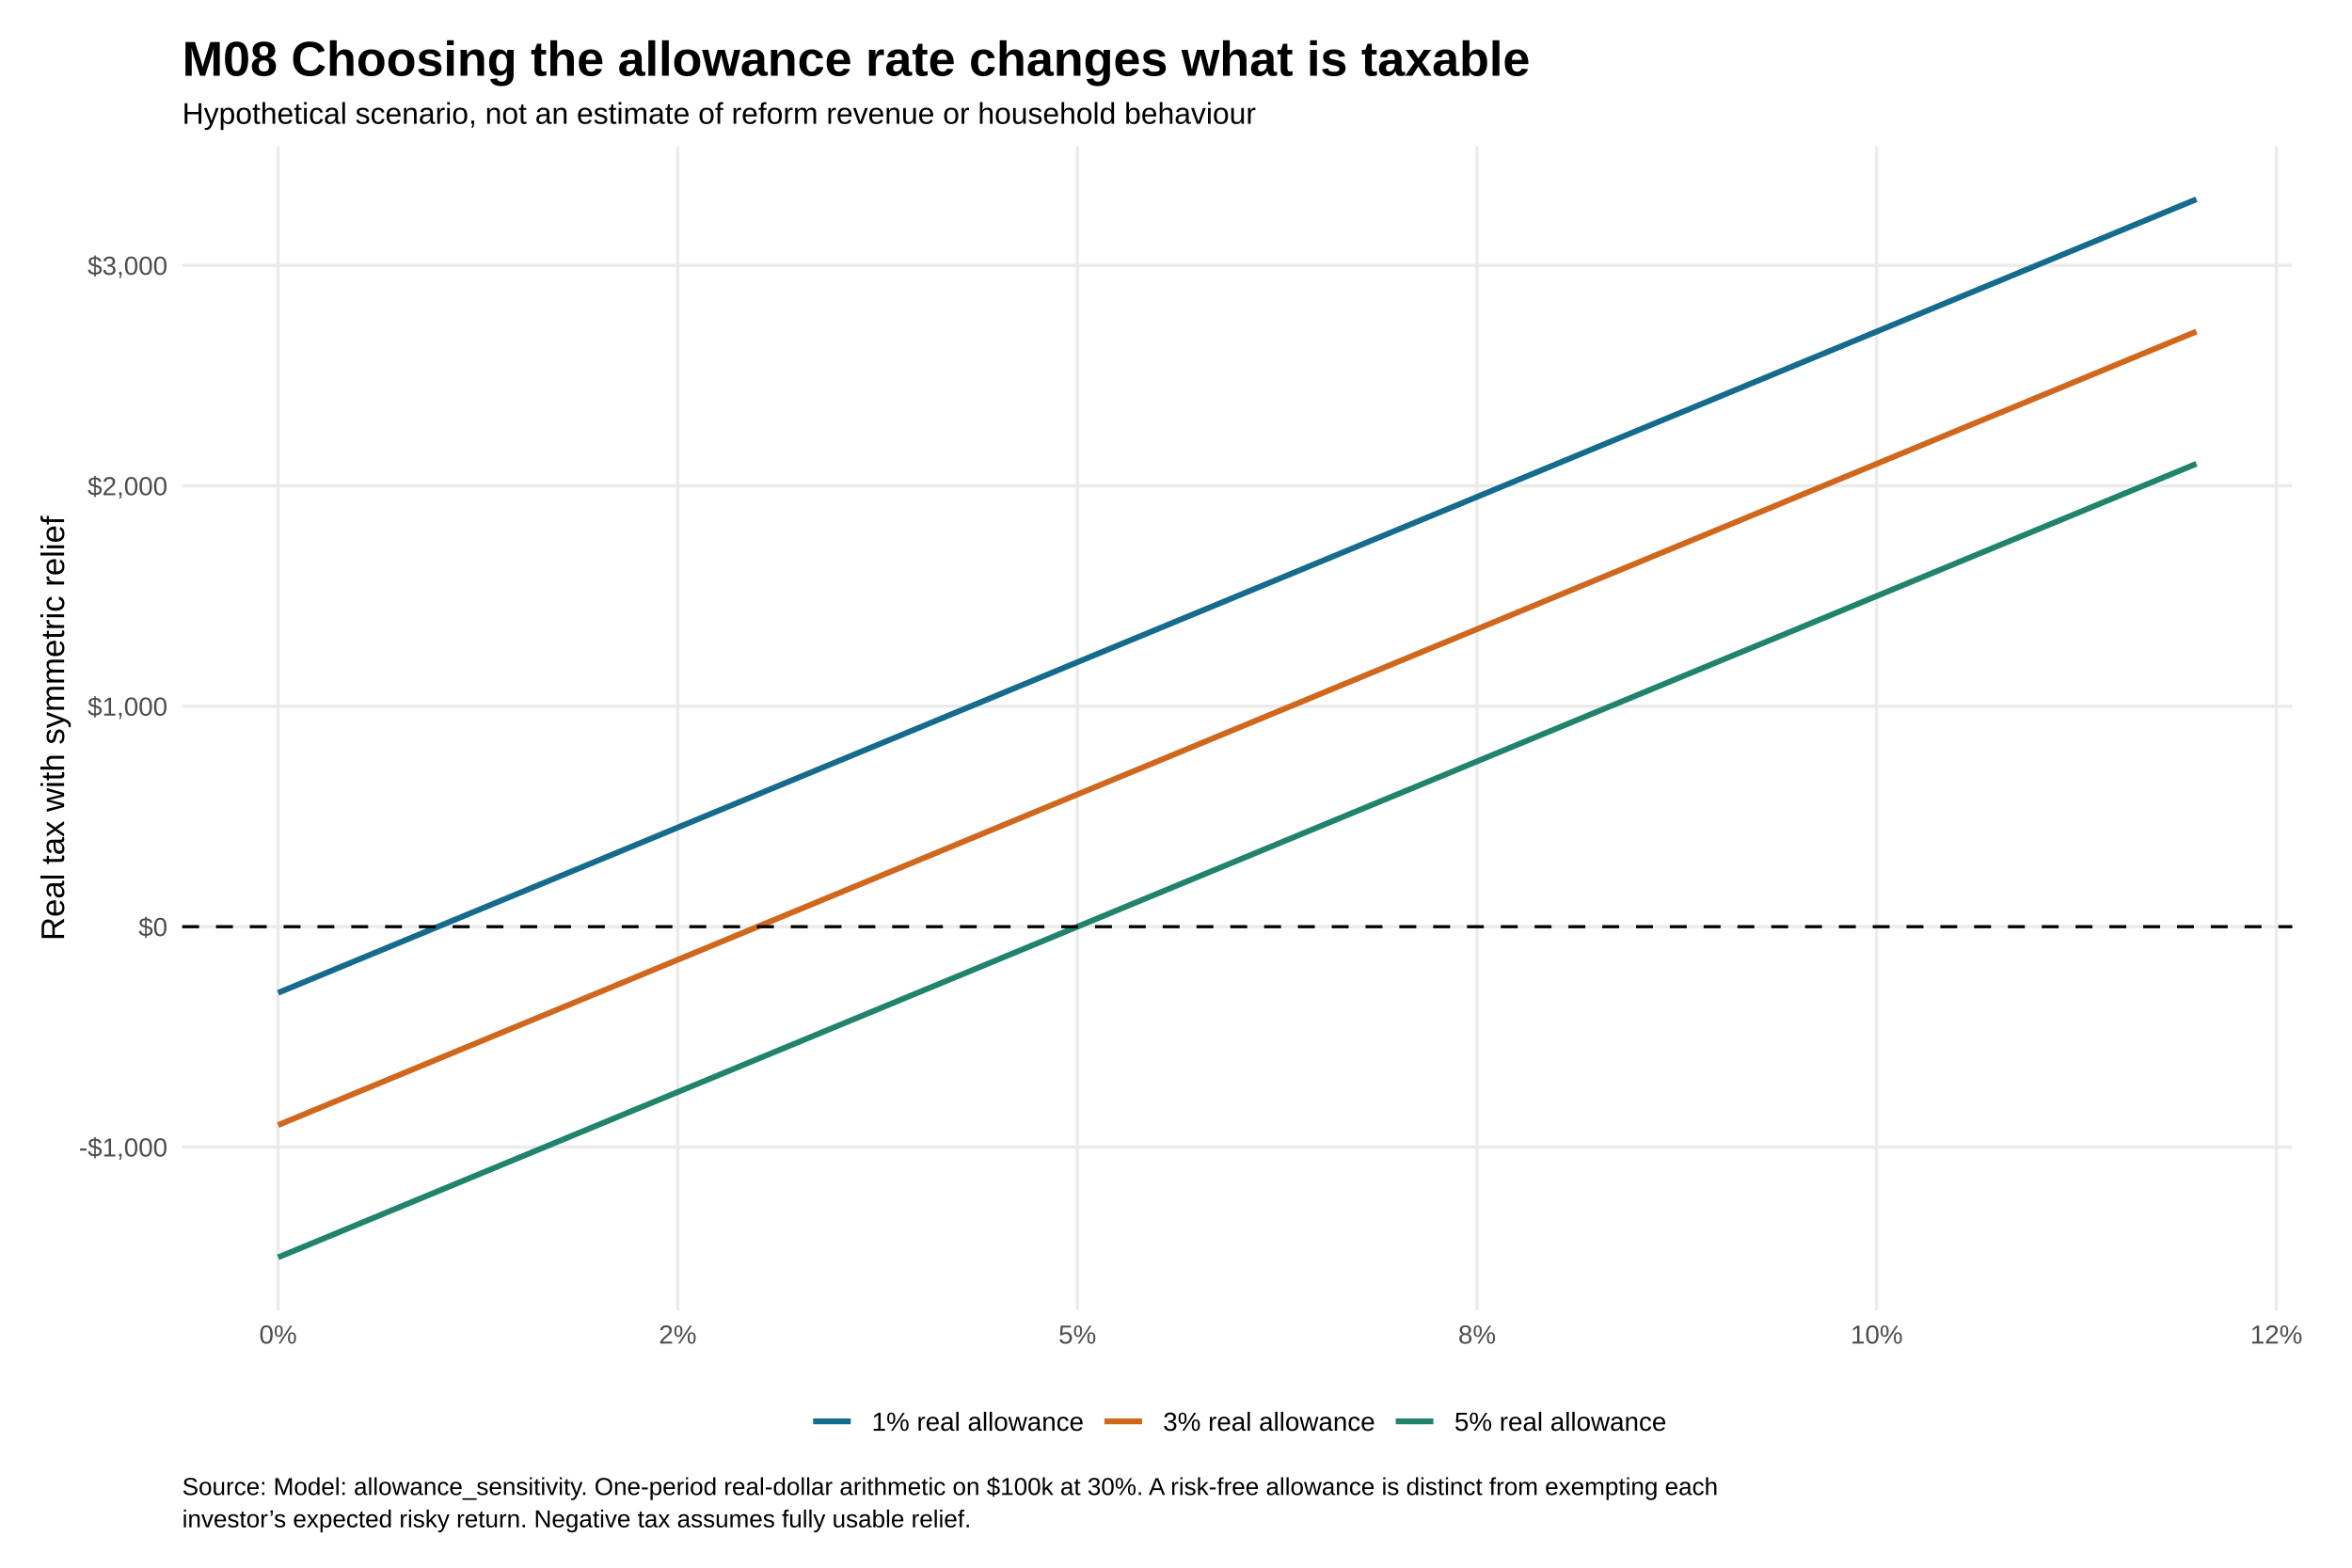
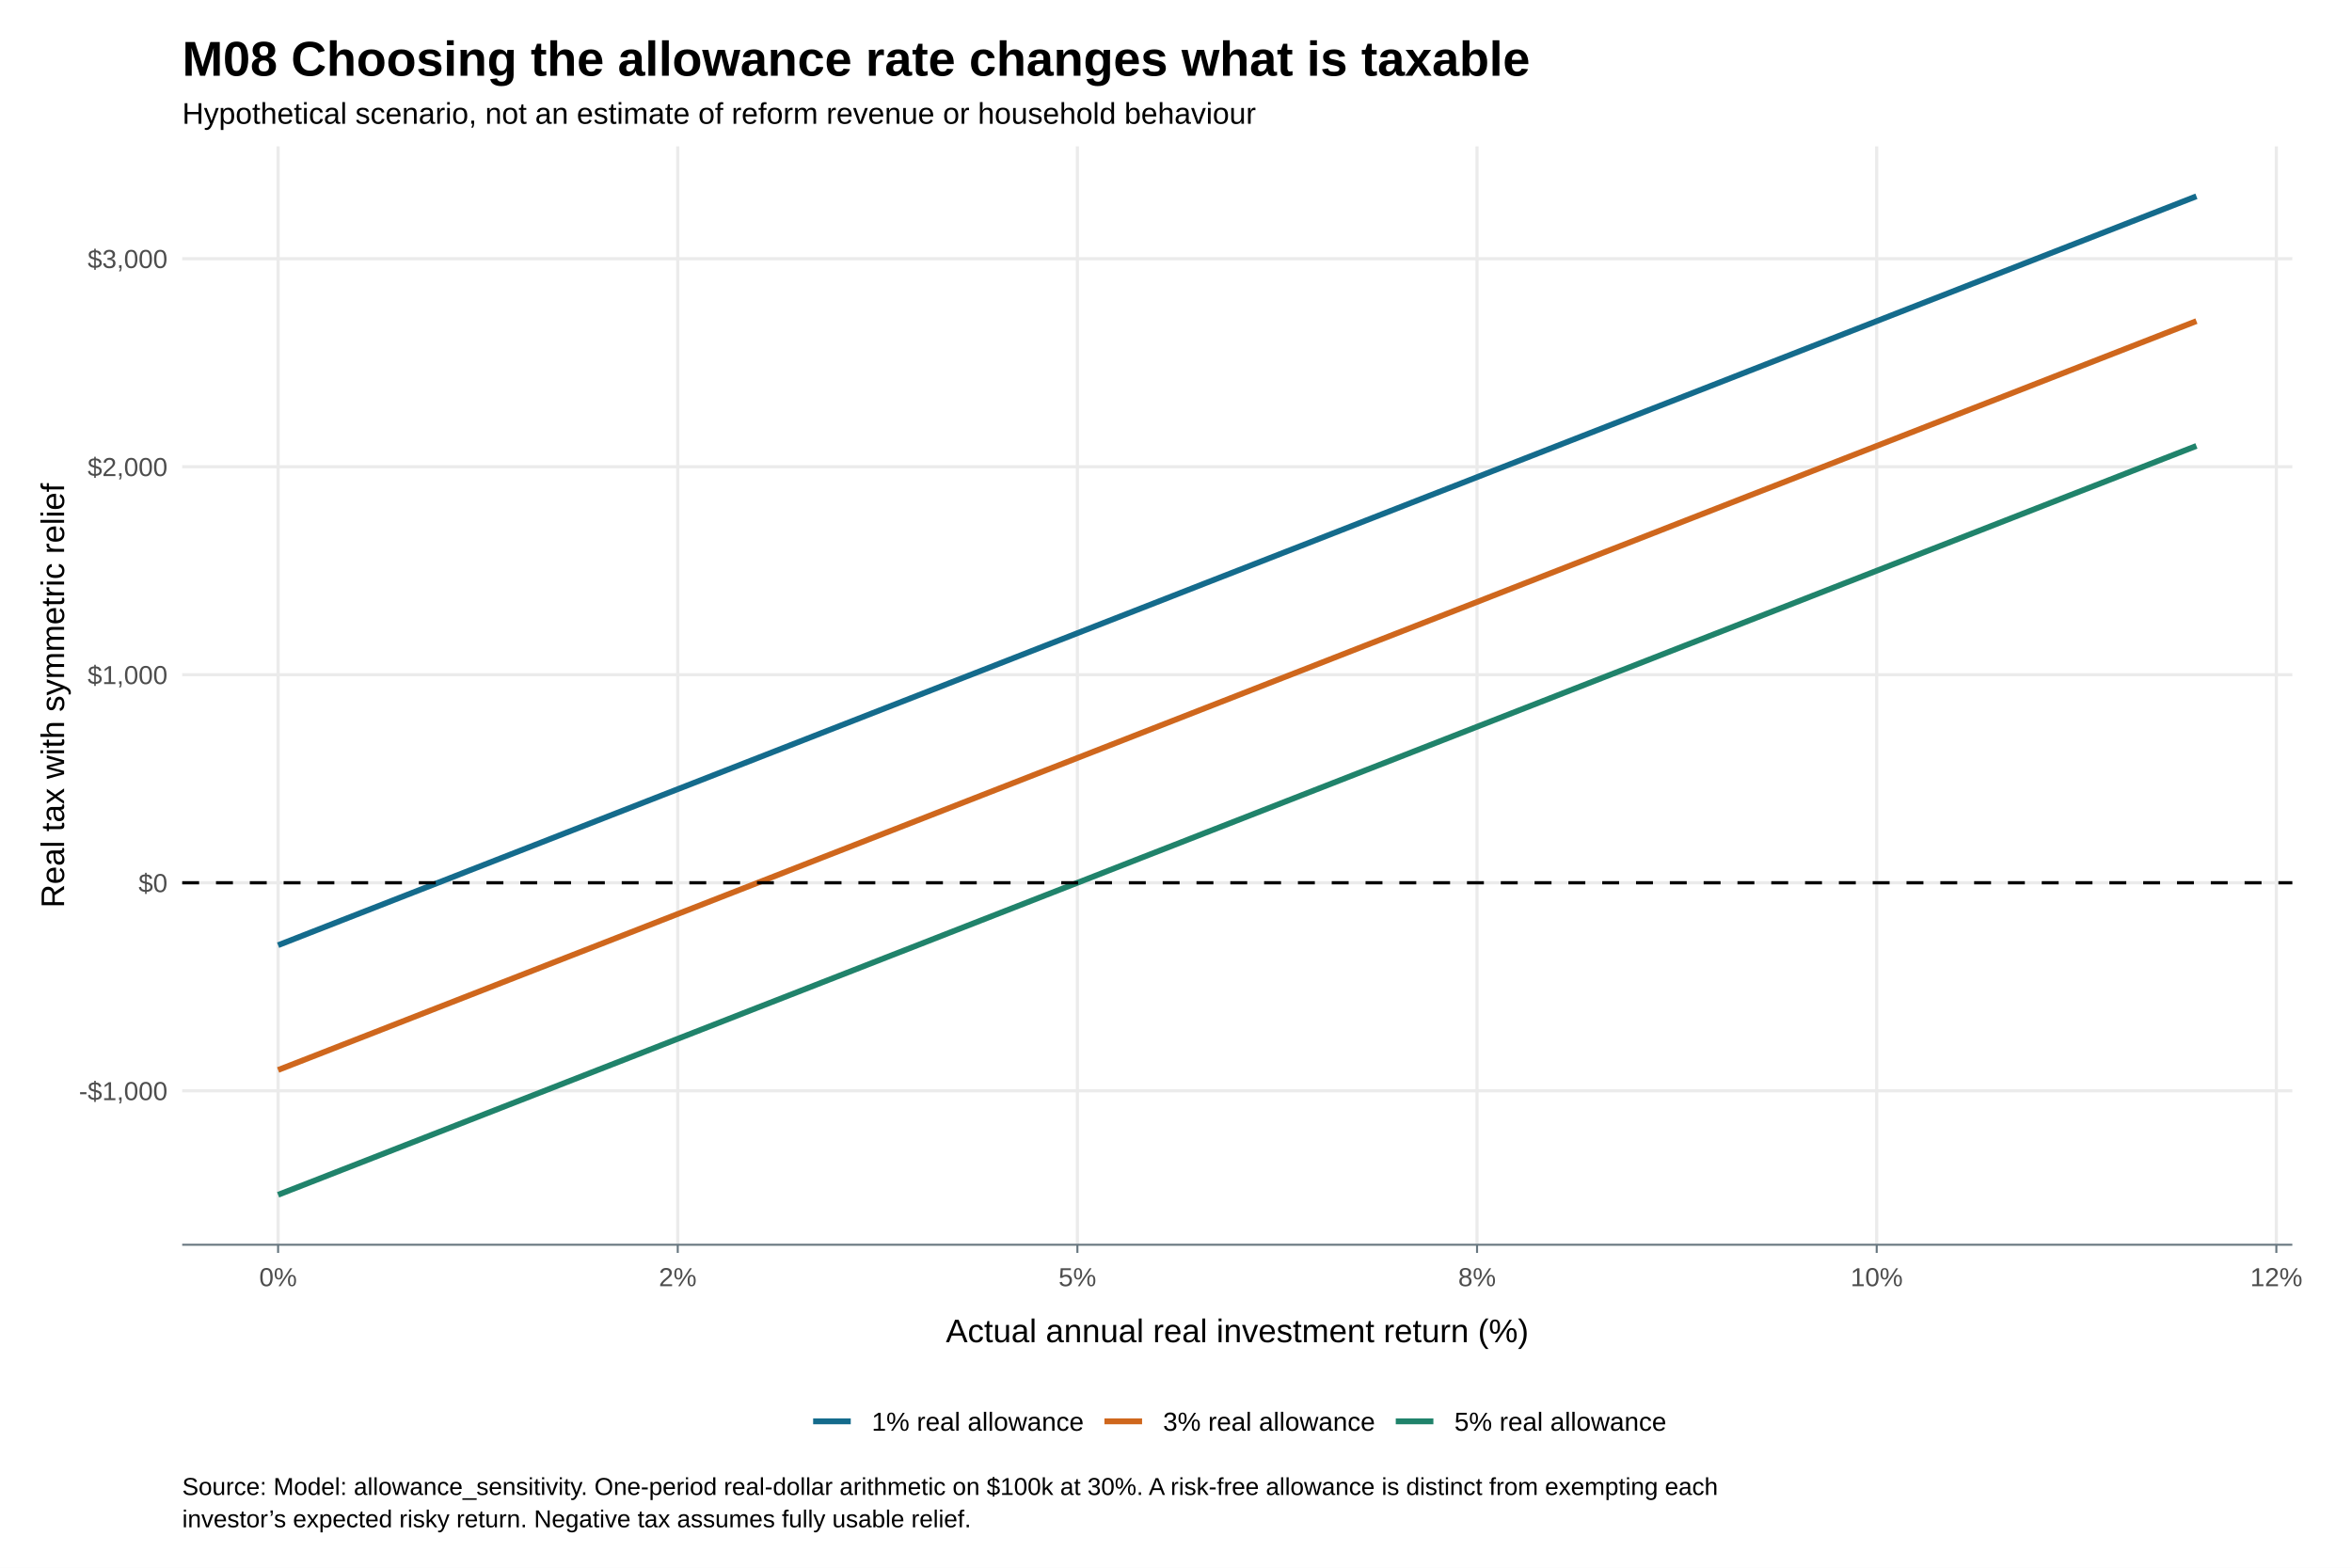
<svg xmlns="http://www.w3.org/2000/svg" width="864.00pt" height="576.00pt" viewBox="0 0 864.00 576.00">
  <g class="svglite">
    <defs>
      <style type="text/css">
    .svglite line, .svglite polyline, .svglite polygon, .svglite path, .svglite rect, .svglite circle {
      fill: none;
      stroke: #000000;
      stroke-linecap: round;
      stroke-linejoin: round;
      stroke-miterlimit: 10.00;
    }
    .svglite text {
      white-space: pre;
    }
    .svglite g.glyphgroup path {
      fill: inherit;
      stroke: none;
    }
  </style>
    </defs>
    <rect width="100%" height="100%" style="stroke: none; fill: #FFFFFF;" />
    <defs>
      <clipPath id="cpMC4wMHw4NjQuMDB8MC4wMHw1NzYuMDA=">
        <rect x="0.00" y="0.00" width="864.00" height="576.00" />
      </clipPath>
    </defs>
    <g clip-path="url(#cpMC4wMHw4NjQuMDB8MC4wMHw1NzYuMDA=)">
      <rect x="0.00" y="0.00" width="864.00" height="576.00" style="stroke-width: 1.16; stroke: none; fill: #FFFFFF;" />
    </g>
    <defs>
-       <clipPath id="cpNjYuOTN8ODQyLjA4fDUzLjc4fDQ4MS40MQ==">
-         <rect x="66.93" y="53.78" width="775.15" height="427.63" />
+       <clipPath id="cpNjYuOTN8ODQyLjA4fDUzLjc4fDQ1Ny4zNA==">
+         <rect x="66.93" y="53.78" width="775.15" height="403.56" />
      </clipPath>
    </defs>
-     <g clip-path="url(#cpNjYuOTN8ODQyLjA4fDUzLjc4fDQ4MS40MQ==)">
-       <polyline points="66.93,421.47 842.08,421.47 " style="stroke-width: 1.16; stroke: #EBEBEB; stroke-linecap: butt;" />
-       <polyline points="66.93,340.48 842.08,340.48 " style="stroke-width: 1.16; stroke: #EBEBEB; stroke-linecap: butt;" />
-       <polyline points="66.93,259.49 842.08,259.49 " style="stroke-width: 1.16; stroke: #EBEBEB; stroke-linecap: butt;" />
-       <polyline points="66.93,178.50 842.08,178.50 " style="stroke-width: 1.16; stroke: #EBEBEB; stroke-linecap: butt;" />
-       <polyline points="66.93,97.51 842.08,97.51 " style="stroke-width: 1.16; stroke: #EBEBEB; stroke-linecap: butt;" />
-       <polyline points="102.16,481.41 102.16,53.78 " style="stroke-width: 1.16; stroke: #EBEBEB; stroke-linecap: butt;" />
-       <polyline points="248.97,481.41 248.97,53.78 " style="stroke-width: 1.16; stroke: #EBEBEB; stroke-linecap: butt;" />
-       <polyline points="395.78,481.41 395.78,53.78 " style="stroke-width: 1.16; stroke: #EBEBEB; stroke-linecap: butt;" />
-       <polyline points="542.59,481.41 542.59,53.78 " style="stroke-width: 1.16; stroke: #EBEBEB; stroke-linecap: butt;" />
-       <polyline points="689.40,481.41 689.40,53.78 " style="stroke-width: 1.16; stroke: #EBEBEB; stroke-linecap: butt;" />
-       <polyline points="836.21,481.41 836.21,53.78 " style="stroke-width: 1.16; stroke: #EBEBEB; stroke-linecap: butt;" />
-       <polyline points="102.16,364.78 113.91,359.92 125.65,355.06 137.40,350.20 149.14,345.34 160.89,340.48 172.63,335.62 184.38,330.76 196.12,325.90 207.87,321.04 219.61,316.19 231.36,311.33 243.10,306.47 254.85,301.61 266.59,296.75 278.33,291.89 290.08,287.03 301.82,282.17 313.57,277.31 325.31,272.45 337.06,267.59 348.80,262.73 360.55,257.87 372.29,253.01 384.04,248.15 395.78,243.29 407.53,238.43 419.27,233.58 431.02,228.72 442.76,223.86 454.51,219.00 466.25,214.14 478.00,209.28 489.74,204.42 501.48,199.56 513.23,194.70 524.97,189.84 536.72,184.98 548.46,180.12 560.21,175.26 571.95,170.40 583.70,165.54 595.44,160.68 607.19,155.82 618.93,150.97 630.68,146.11 642.42,141.25 654.17,136.39 665.91,131.53 677.66,126.67 689.40,121.81 701.15,116.95 712.89,112.09 724.63,107.23 736.38,102.37 748.12,97.51 759.87,92.65 771.61,87.79 783.36,82.93 795.10,78.07 806.85,73.21 " style="stroke-width: 2.13; stroke: #146B8C; stroke-linecap: butt;" />
-       <polyline points="102.16,413.37 113.91,408.51 125.65,403.65 137.40,398.80 149.14,393.94 160.89,389.08 172.63,384.22 184.38,379.36 196.12,374.50 207.87,369.64 219.61,364.78 231.36,359.92 243.10,355.06 254.85,350.20 266.59,345.34 278.33,340.48 290.08,335.62 301.82,330.76 313.57,325.90 325.31,321.04 337.06,316.19 348.80,311.33 360.55,306.47 372.29,301.61 384.04,296.75 395.78,291.89 407.53,287.03 419.27,282.17 431.02,277.31 442.76,272.45 454.51,267.59 466.25,262.73 478.00,257.87 489.74,253.01 501.48,248.15 513.23,243.29 524.97,238.43 536.72,233.58 548.46,228.72 560.21,223.86 571.95,219.00 583.70,214.14 595.44,209.28 607.19,204.42 618.93,199.56 630.68,194.70 642.42,189.84 654.17,184.98 665.91,180.12 677.66,175.26 689.40,170.40 701.15,165.54 712.89,160.68 724.63,155.82 736.38,150.97 748.12,146.11 759.87,141.25 771.61,136.39 783.36,131.53 795.10,126.67 806.85,121.81 " style="stroke-width: 2.13; stroke: #CF671D; stroke-linecap: butt;" />
-       <polyline points="102.16,461.97 113.91,457.11 125.65,452.25 137.40,447.39 149.14,442.53 160.89,437.67 172.63,432.81 184.38,427.95 196.12,423.09 207.87,418.23 219.61,413.37 231.36,408.51 243.10,403.65 254.85,398.80 266.59,393.94 278.33,389.08 290.08,384.22 301.82,379.36 313.57,374.50 325.31,369.64 337.06,364.78 348.80,359.92 360.55,355.06 372.29,350.20 384.04,345.34 395.78,340.48 407.53,335.62 419.27,330.76 431.02,325.90 442.76,321.04 454.51,316.19 466.25,311.33 478.00,306.47 489.74,301.61 501.48,296.75 513.23,291.89 524.97,287.03 536.72,282.17 548.46,277.31 560.21,272.45 571.95,267.59 583.70,262.73 595.44,257.87 607.19,253.01 618.93,248.15 630.68,243.29 642.42,238.43 654.17,233.58 665.91,228.72 677.66,223.86 689.40,219.00 701.15,214.14 712.89,209.28 724.63,204.42 736.38,199.56 748.12,194.70 759.87,189.84 771.61,184.98 783.36,180.12 795.10,175.26 806.85,170.40 " style="stroke-width: 2.13; stroke: #20836B; stroke-linecap: butt;" />
-       <line x1="66.93" y1="340.48" x2="842.08" y2="340.48" style="stroke-width: 1.16; stroke-dasharray: 6.21,6.21; stroke-linecap: butt;" />
+     <g clip-path="url(#cpNjYuOTN8ODQyLjA4fDUzLjc4fDQ1Ny4zNA==)">
+       <polyline points="66.93,400.78 842.08,400.78 " style="stroke-width: 1.16; stroke: #EBEBEB; stroke-linecap: butt;" />
+       <polyline points="66.93,324.35 842.08,324.35 " style="stroke-width: 1.16; stroke: #EBEBEB; stroke-linecap: butt;" />
+       <polyline points="66.93,247.91 842.08,247.91 " style="stroke-width: 1.16; stroke: #EBEBEB; stroke-linecap: butt;" />
+       <polyline points="66.93,171.48 842.08,171.48 " style="stroke-width: 1.16; stroke: #EBEBEB; stroke-linecap: butt;" />
+       <polyline points="66.93,95.05 842.08,95.05 " style="stroke-width: 1.16; stroke: #EBEBEB; stroke-linecap: butt;" />
+       <polyline points="102.16,457.34 102.16,53.78 " style="stroke-width: 1.16; stroke: #EBEBEB; stroke-linecap: butt;" />
+       <polyline points="248.97,457.34 248.97,53.78 " style="stroke-width: 1.16; stroke: #EBEBEB; stroke-linecap: butt;" />
+       <polyline points="395.78,457.34 395.78,53.78 " style="stroke-width: 1.16; stroke: #EBEBEB; stroke-linecap: butt;" />
+       <polyline points="542.59,457.34 542.59,53.78 " style="stroke-width: 1.16; stroke: #EBEBEB; stroke-linecap: butt;" />
+       <polyline points="689.40,457.34 689.40,53.78 " style="stroke-width: 1.16; stroke: #EBEBEB; stroke-linecap: butt;" />
+       <polyline points="836.21,457.34 836.21,53.78 " style="stroke-width: 1.16; stroke: #EBEBEB; stroke-linecap: butt;" />
+       <polyline points="102.16,347.28 113.91,342.69 125.65,338.10 137.40,333.52 149.14,328.93 160.89,324.35 172.63,319.76 184.38,315.17 196.12,310.59 207.87,306.00 219.61,301.42 231.36,296.83 243.10,292.24 254.85,287.66 266.59,283.07 278.33,278.49 290.08,273.90 301.82,269.31 313.57,264.73 325.31,260.14 337.06,255.56 348.80,250.97 360.55,246.39 372.29,241.80 384.04,237.21 395.78,232.63 407.53,228.04 419.27,223.46 431.02,218.87 442.76,214.28 454.51,209.70 466.25,205.11 478.00,200.53 489.74,195.94 501.48,191.35 513.23,186.77 524.97,182.18 536.72,177.60 548.46,173.01 560.21,168.42 571.95,163.84 583.70,159.25 595.44,154.67 607.19,150.08 618.93,145.50 630.68,140.91 642.42,136.32 654.17,131.74 665.91,127.15 677.66,122.57 689.40,117.98 701.15,113.39 712.89,108.81 724.63,104.22 736.38,99.64 748.12,95.05 759.87,90.46 771.61,85.88 783.36,81.29 795.10,76.71 806.85,72.12 " style="stroke-width: 2.13; stroke: #146B8C; stroke-linecap: butt;" />
+       <polyline points="102.16,393.13 113.91,388.55 125.65,383.96 137.40,379.38 149.14,374.79 160.89,370.20 172.63,365.62 184.38,361.03 196.12,356.45 207.87,351.86 219.61,347.28 231.36,342.69 243.10,338.10 254.85,333.52 266.59,328.93 278.33,324.35 290.08,319.76 301.82,315.17 313.57,310.59 325.31,306.00 337.06,301.42 348.80,296.83 360.55,292.24 372.29,287.66 384.04,283.07 395.78,278.49 407.53,273.90 419.27,269.31 431.02,264.73 442.76,260.14 454.51,255.56 466.25,250.97 478.00,246.39 489.74,241.80 501.48,237.21 513.23,232.63 524.97,228.04 536.72,223.46 548.46,218.87 560.21,214.28 571.95,209.70 583.70,205.11 595.44,200.53 607.19,195.94 618.93,191.35 630.68,186.77 642.42,182.18 654.17,177.60 665.91,173.01 677.66,168.42 689.40,163.84 701.15,159.25 712.89,154.67 724.63,150.08 736.38,145.50 748.12,140.91 759.87,136.32 771.61,131.74 783.36,127.15 795.10,122.57 806.85,117.98 " style="stroke-width: 2.13; stroke: #CF671D; stroke-linecap: butt;" />
+       <polyline points="102.16,438.99 113.91,434.41 125.65,429.82 137.40,425.24 149.14,420.65 160.89,416.06 172.63,411.48 184.38,406.89 196.12,402.31 207.87,397.72 219.61,393.13 231.36,388.55 243.10,383.96 254.85,379.38 266.59,374.79 278.33,370.20 290.08,365.62 301.82,361.03 313.57,356.45 325.31,351.86 337.06,347.28 348.80,342.69 360.55,338.10 372.29,333.52 384.04,328.93 395.78,324.35 407.53,319.76 419.27,315.17 431.02,310.59 442.76,306.00 454.51,301.42 466.25,296.83 478.00,292.24 489.74,287.66 501.48,283.07 513.23,278.49 524.97,273.90 536.72,269.31 548.46,264.73 560.21,260.14 571.95,255.56 583.70,250.97 595.44,246.39 607.19,241.80 618.93,237.21 630.68,232.63 642.42,228.04 654.17,223.46 665.91,218.87 677.66,214.28 689.40,209.70 701.15,205.11 712.89,200.53 724.63,195.94 736.38,191.35 748.12,186.77 759.87,182.18 771.61,177.60 783.36,173.01 795.10,168.42 806.85,163.84 " style="stroke-width: 2.13; stroke: #20836B; stroke-linecap: butt;" />
+       <line x1="66.93" y1="324.35" x2="842.08" y2="324.35" style="stroke-width: 1.16; stroke-dasharray: 6.21,6.21; stroke-linecap: butt;" />
    </g>
    <g clip-path="url(#cpMC4wMHw4NjQuMDB8MC4wMHw1NzYuMDA=)">
-       <text x="61.55" y="424.91" text-anchor="end" style="font-size: 9.60px;fill: #4D4D4D; font-family: &quot;Arial&quot;;" textLength="32.50px" lengthAdjust="spacingAndGlyphs">-$1,000</text>
-       <text x="61.55" y="343.92" text-anchor="end" style="font-size: 9.60px;fill: #4D4D4D; font-family: &quot;Arial&quot;;" textLength="10.66px" lengthAdjust="spacingAndGlyphs">$0</text>
-       <text x="61.55" y="262.93" text-anchor="end" style="font-size: 9.60px;fill: #4D4D4D; font-family: &quot;Arial&quot;;" textLength="29.31px" lengthAdjust="spacingAndGlyphs">$1,000</text>
-       <text x="61.55" y="181.94" text-anchor="end" style="font-size: 9.60px;fill: #4D4D4D; font-family: &quot;Arial&quot;;" textLength="29.31px" lengthAdjust="spacingAndGlyphs">$2,000</text>
-       <text x="61.55" y="100.95" text-anchor="end" style="font-size: 9.60px;fill: #4D4D4D; font-family: &quot;Arial&quot;;" textLength="29.31px" lengthAdjust="spacingAndGlyphs">$3,000</text>
-       <text x="102.16" y="493.65" text-anchor="middle" style="font-size: 9.60px;fill: #4D4D4D; font-family: &quot;Arial&quot;;" textLength="13.86px" lengthAdjust="spacingAndGlyphs">0%</text>
-       <text x="248.97" y="493.65" text-anchor="middle" style="font-size: 9.60px;fill: #4D4D4D; font-family: &quot;Arial&quot;;" textLength="13.86px" lengthAdjust="spacingAndGlyphs">2%</text>
-       <text x="395.78" y="493.65" text-anchor="middle" style="font-size: 9.60px;fill: #4D4D4D; font-family: &quot;Arial&quot;;" textLength="13.86px" lengthAdjust="spacingAndGlyphs">5%</text>
-       <text x="542.59" y="493.65" text-anchor="middle" style="font-size: 9.60px;fill: #4D4D4D; font-family: &quot;Arial&quot;;" textLength="13.86px" lengthAdjust="spacingAndGlyphs">8%</text>
-       <text x="689.40" y="493.65" text-anchor="middle" style="font-size: 9.60px;fill: #4D4D4D; font-family: &quot;Arial&quot;;" textLength="19.19px" lengthAdjust="spacingAndGlyphs">10%</text>
-       <text x="836.21" y="493.65" text-anchor="middle" style="font-size: 9.60px;fill: #4D4D4D; font-family: &quot;Arial&quot;;" textLength="19.19px" lengthAdjust="spacingAndGlyphs">12%</text>
-       <text transform="translate(23.54,267.59) rotate(-90)" text-anchor="middle" style="font-size: 12.00px; font-family: &quot;Arial&quot;;" textLength="156.03px" lengthAdjust="spacingAndGlyphs">Real tax with symmetric relief</text>
+       <text x="61.55" y="404.21" text-anchor="end" style="font-size: 9.60px;fill: #4D4D4D; font-family: &quot;Arial&quot;;" textLength="32.50px" lengthAdjust="spacingAndGlyphs">-$1,000</text>
+       <text x="61.55" y="327.78" text-anchor="end" style="font-size: 9.60px;fill: #4D4D4D; font-family: &quot;Arial&quot;;" textLength="10.66px" lengthAdjust="spacingAndGlyphs">$0</text>
+       <text x="61.55" y="251.35" text-anchor="end" style="font-size: 9.60px;fill: #4D4D4D; font-family: &quot;Arial&quot;;" textLength="29.31px" lengthAdjust="spacingAndGlyphs">$1,000</text>
+       <text x="61.55" y="174.92" text-anchor="end" style="font-size: 9.60px;fill: #4D4D4D; font-family: &quot;Arial&quot;;" textLength="29.31px" lengthAdjust="spacingAndGlyphs">$2,000</text>
+       <text x="61.55" y="98.48" text-anchor="end" style="font-size: 9.60px;fill: #4D4D4D; font-family: &quot;Arial&quot;;" textLength="29.31px" lengthAdjust="spacingAndGlyphs">$3,000</text>
+       <polyline points="66.93,457.34 842.08,457.34 " style="stroke-width: 0.75; stroke: #687780; stroke-linecap: butt;" />
+       <polyline points="102.16,460.33 102.16,457.34 " style="stroke-width: 0.75; stroke: #687780; stroke-linecap: butt;" />
+       <polyline points="248.97,460.33 248.97,457.34 " style="stroke-width: 0.75; stroke: #687780; stroke-linecap: butt;" />
+       <polyline points="395.78,460.33 395.78,457.34 " style="stroke-width: 0.75; stroke: #687780; stroke-linecap: butt;" />
+       <polyline points="542.59,460.33 542.59,457.34 " style="stroke-width: 0.75; stroke: #687780; stroke-linecap: butt;" />
+       <polyline points="689.40,460.33 689.40,457.34 " style="stroke-width: 0.75; stroke: #687780; stroke-linecap: butt;" />
+       <polyline points="836.21,460.33 836.21,457.34 " style="stroke-width: 0.75; stroke: #687780; stroke-linecap: butt;" />
+       <text x="102.16" y="472.57" text-anchor="middle" style="font-size: 9.60px;fill: #4D4D4D; font-family: &quot;Arial&quot;;" textLength="13.86px" lengthAdjust="spacingAndGlyphs">0%</text>
+       <text x="248.97" y="472.57" text-anchor="middle" style="font-size: 9.60px;fill: #4D4D4D; font-family: &quot;Arial&quot;;" textLength="13.86px" lengthAdjust="spacingAndGlyphs">2%</text>
+       <text x="395.78" y="472.57" text-anchor="middle" style="font-size: 9.60px;fill: #4D4D4D; font-family: &quot;Arial&quot;;" textLength="13.86px" lengthAdjust="spacingAndGlyphs">5%</text>
+       <text x="542.59" y="472.57" text-anchor="middle" style="font-size: 9.60px;fill: #4D4D4D; font-family: &quot;Arial&quot;;" textLength="13.86px" lengthAdjust="spacingAndGlyphs">8%</text>
+       <text x="689.40" y="472.57" text-anchor="middle" style="font-size: 9.60px;fill: #4D4D4D; font-family: &quot;Arial&quot;;" textLength="19.19px" lengthAdjust="spacingAndGlyphs">10%</text>
+       <text x="836.21" y="472.57" text-anchor="middle" style="font-size: 9.60px;fill: #4D4D4D; font-family: &quot;Arial&quot;;" textLength="19.19px" lengthAdjust="spacingAndGlyphs">12%</text>
+       <text x="454.51" y="493.15" text-anchor="middle" style="font-size: 12.00px; font-family: &quot;Arial&quot;;" textLength="214.06px" lengthAdjust="spacingAndGlyphs">Actual annual real investment return (%)</text>
+       <text transform="translate(23.54,255.56) rotate(-90)" text-anchor="middle" style="font-size: 12.00px; font-family: &quot;Arial&quot;;" textLength="156.03px" lengthAdjust="spacingAndGlyphs">Real tax with symmetric relief</text>
      <line x1="298.70" y1="522.24" x2="312.52" y2="522.24" style="stroke-width: 2.13; stroke: #146B8C; stroke-linecap: butt;" />
      <line x1="405.71" y1="522.24" x2="419.54" y2="522.24" style="stroke-width: 2.13; stroke: #CF671D; stroke-linecap: butt;" />
      <line x1="512.73" y1="522.24" x2="526.55" y2="522.24" style="stroke-width: 2.13; stroke: #20836B; stroke-linecap: butt;" />
      <text x="320.23" y="525.68" style="font-size: 9.60px; font-family: &quot;Arial&quot;;" textLength="77.78px" lengthAdjust="spacingAndGlyphs">1% real allowance</text>
      <text x="427.24" y="525.68" style="font-size: 9.60px; font-family: &quot;Arial&quot;;" textLength="77.78px" lengthAdjust="spacingAndGlyphs">3% real allowance</text>
      <text x="534.26" y="525.68" style="font-size: 9.60px; font-family: &quot;Arial&quot;;" textLength="77.78px" lengthAdjust="spacingAndGlyphs">5% real allowance</text>
      <text x="66.93" y="45.48" style="font-size: 11.00px; font-family: &quot;Arial&quot;;" textLength="394.69px" lengthAdjust="spacingAndGlyphs">Hypothetical scenario, not an estimate of reform revenue or household behaviour</text>
      <text x="66.93" y="27.83" style="font-size: 18.00px; font-weight: bold; font-family: &quot;Arial&quot;;" textLength="495.31px" lengthAdjust="spacingAndGlyphs">M08 Choosing the allowance rate changes what is taxable</text>
      <text x="66.93" y="549.28" style="font-size: 9.00px; font-family: &quot;Arial&quot;;" textLength="566.33px" lengthAdjust="spacingAndGlyphs">Source: Model: allowance_sensitivity.  One-period real-dollar arithmetic on $100k at 30%. A risk-free allowance is distinct from exempting each</text>
      <text x="66.93" y="561.16" style="font-size: 9.00px; font-family: &quot;Arial&quot;;" textLength="289.67px" lengthAdjust="spacingAndGlyphs">investor’s expected risky return. Negative tax assumes fully usable relief.</text>
    </g>
  </g>
</svg>
